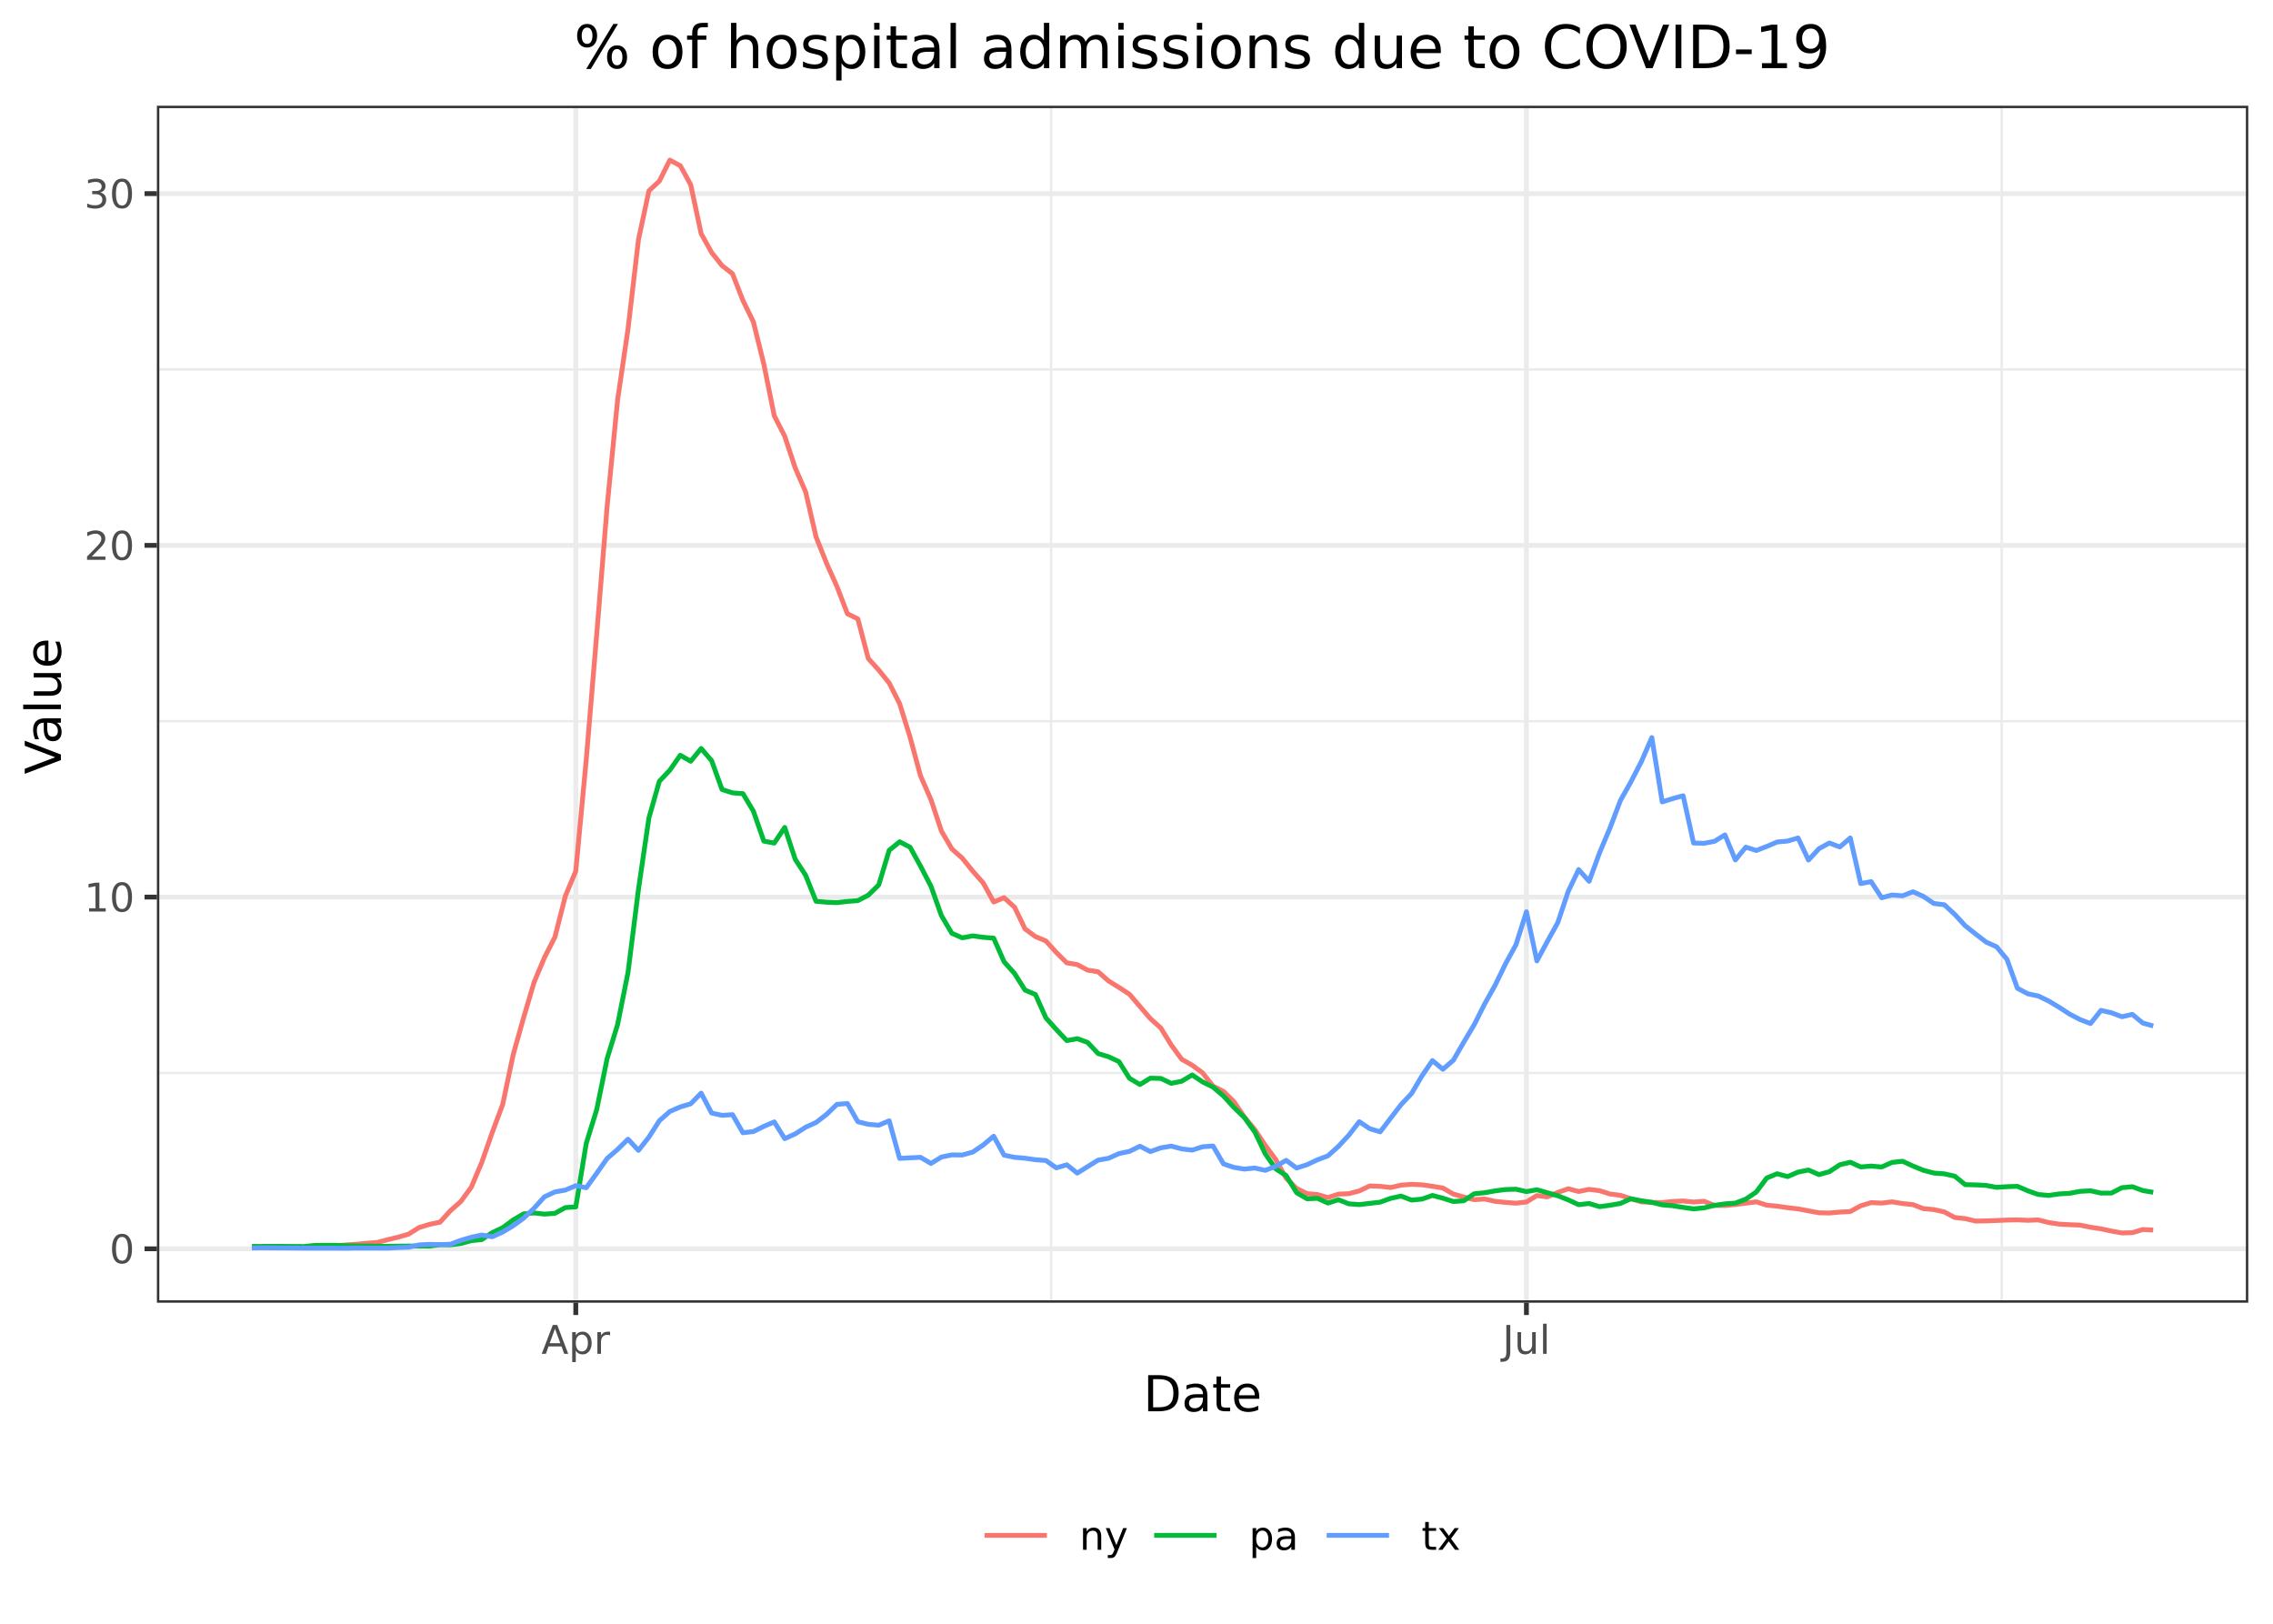
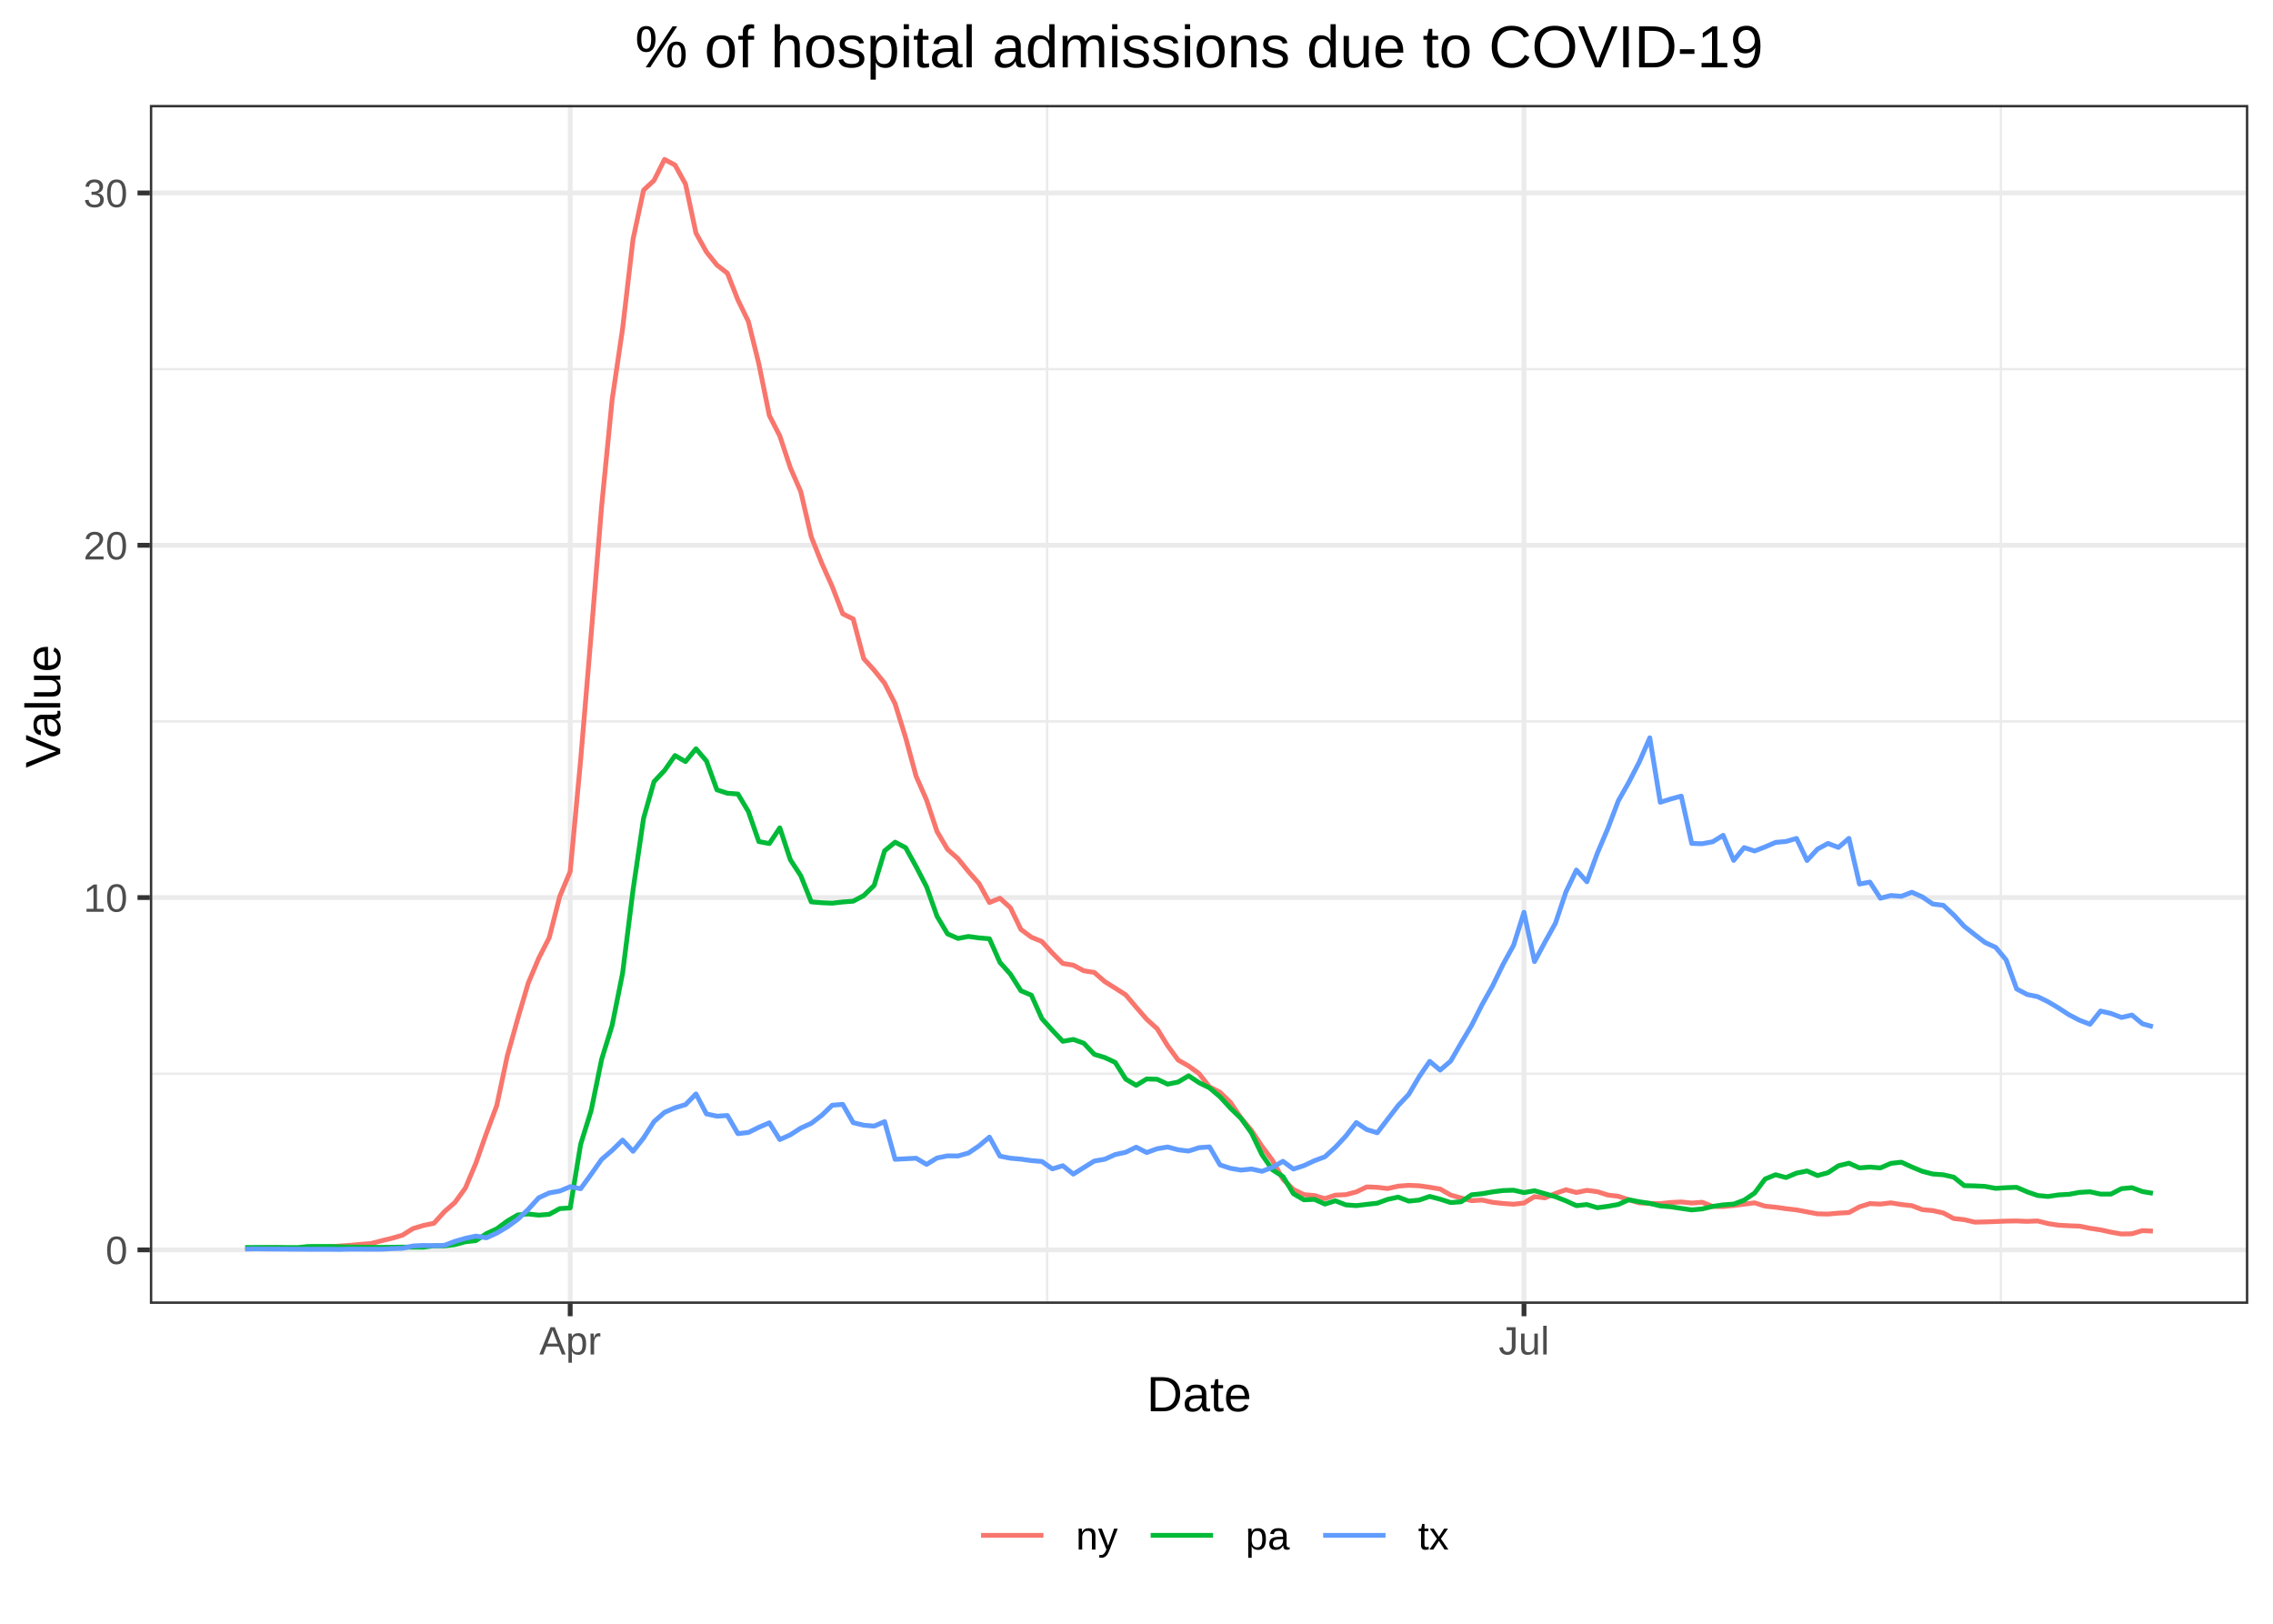
<svg xmlns="http://www.w3.org/2000/svg" viewBox="0 0 504.00 360.00">
  <defs>
    <style type="text/css">
    line, polyline, polygon, path, rect, circle {
      fill: none;
      stroke: #000000;
      stroke-linecap: round;
      stroke-linejoin: round;
      stroke-miterlimit: 10.00;
    }
  </style>
  </defs>
  <rect width="100%" height="100%" style="stroke: none; fill: #FFFFFF;" />
  <rect x="0" y="0.00" width="504.00" height="360.00" style="stroke-width: 1.07; stroke: #FFFFFF; fill: #FFFFFF;" />
  <defs>
-     <clipPath id="cpMzQuNzl8NDk4LjUyfDI4OC44MnwyMy40NA==">
-       <rect x="34.79" y="23.44" width="463.73" height="265.38" />
+     <clipPath id="cpMzMuMjN8NDk4LjUyfDI4OS4wOHwyMy4yNw==">
+       <rect x="33.23" y="23.27" width="465.29" height="265.81" />
    </clipPath>
  </defs>
-   <rect x="34.79" y="23.44" width="463.73" height="265.38" style="stroke-width: 1.07; stroke: none; fill: #FFFFFF;" clip-path="url(#cpMzQuNzl8NDk4LjUyfDI4OC44MnwyMy40NA==)" />
-   <polyline points="34.79,237.88 498.52,237.88 " style="stroke-width: 0.53; stroke: #EBEBEB; stroke-linecap: butt;" clip-path="url(#cpMzQuNzl8NDk4LjUyfDI4OC44MnwyMy40NA==)" />
-   <polyline points="34.79,159.90 498.52,159.90 " style="stroke-width: 0.53; stroke: #EBEBEB; stroke-linecap: butt;" clip-path="url(#cpMzQuNzl8NDk4LjUyfDI4OC44MnwyMy40NA==)" />
-   <polyline points="34.79,81.92 498.52,81.92 " style="stroke-width: 0.53; stroke: #EBEBEB; stroke-linecap: butt;" clip-path="url(#cpMzQuNzl8NDk4LjUyfDI4OC44MnwyMy40NA==)" />
-   <polyline points="233.07,288.82 233.07,23.44 " style="stroke-width: 0.53; stroke: #EBEBEB; stroke-linecap: butt;" clip-path="url(#cpMzQuNzl8NDk4LjUyfDI4OC44MnwyMy40NA==)" />
-   <polyline points="443.85,288.82 443.85,23.44 " style="stroke-width: 0.53; stroke: #EBEBEB; stroke-linecap: butt;" clip-path="url(#cpMzQuNzl8NDk4LjUyfDI4OC44MnwyMy40NA==)" />
-   <polyline points="34.79,276.87 498.52,276.87 " style="stroke-width: 1.07; stroke: #EBEBEB; stroke-linecap: butt;" clip-path="url(#cpMzQuNzl8NDk4LjUyfDI4OC44MnwyMy40NA==)" />
-   <polyline points="34.79,198.89 498.52,198.89 " style="stroke-width: 1.07; stroke: #EBEBEB; stroke-linecap: butt;" clip-path="url(#cpMzQuNzl8NDk4LjUyfDI4OC44MnwyMy40NA==)" />
-   <polyline points="34.79,120.91 498.52,120.91 " style="stroke-width: 1.07; stroke: #EBEBEB; stroke-linecap: butt;" clip-path="url(#cpMzQuNzl8NDk4LjUyfDI4OC44MnwyMy40NA==)" />
-   <polyline points="34.79,42.93 498.52,42.93 " style="stroke-width: 1.07; stroke: #EBEBEB; stroke-linecap: butt;" clip-path="url(#cpMzQuNzl8NDk4LjUyfDI4OC44MnwyMy40NA==)" />
-   <polyline points="127.67,288.82 127.67,23.44 " style="stroke-width: 1.07; stroke: #EBEBEB; stroke-linecap: butt;" clip-path="url(#cpMzQuNzl8NDk4LjUyfDI4OC44MnwyMy40NA==)" />
-   <polyline points="338.46,288.82 338.46,23.44 " style="stroke-width: 1.07; stroke: #EBEBEB; stroke-linecap: butt;" clip-path="url(#cpMzQuNzl8NDk4LjUyfDI4OC44MnwyMy40NA==)" />
-   <polyline points="55.87,276.49 58.18,276.52 60.50,276.45 62.82,276.41 65.13,276.48 67.45,276.55 69.76,276.41 72.08,276.35 74.40,276.21 76.71,276.02 79.03,275.86 81.35,275.64 83.66,275.46 85.98,274.85 88.30,274.29 90.61,273.62 92.93,272.16 95.24,271.45 97.56,270.97 99.88,268.41 102.19,266.38 104.51,263.19 106.83,257.69 109.14,251.10 111.46,244.88 113.77,233.91 116.09,225.66 118.41,217.82 120.72,212.31 123.04,207.77 125.36,198.65 127.67,193.12 129.99,168.42 132.31,140.66 134.62,112.29 136.94,88.69 139.25,72.96 141.57,53.14 143.89,42.31 146.20,40.15 148.52,35.50 150.84,36.74 153.15,40.95 155.47,51.81 157.79,55.98 160.10,58.89 162.42,60.69 164.73,66.61 167.05,71.37 169.37,80.74 171.68,92.18 174.00,96.71 176.32,103.73 178.63,109.04 180.95,119.04 183.27,124.88 185.58,130.04 187.90,136.07 190.21,137.22 192.53,146.00 194.85,148.56 197.16,151.43 199.48,156.02 201.80,163.46 204.11,172.02 206.43,177.30 208.75,184.26 211.06,188.21 213.38,190.28 215.69,193.14 218.01,195.76 220.33,199.98 222.64,199.03 224.96,201.13 227.28,205.95 229.59,207.65 231.91,208.62 234.23,211.18 236.54,213.47 238.86,213.86 241.17,215.09 243.49,215.46 245.81,217.49 248.12,218.93 250.44,220.43 252.76,223.15 255.07,225.83 257.39,227.92 259.70,231.68 262.02,234.85 264.34,236.17 266.65,237.86 268.97,240.80 271.29,241.98 273.60,244.25 275.92,247.66 278.24,250.45 280.55,253.94 282.87,257.07 285.18,261.23 287.50,263.49 289.82,264.64 292.13,264.84 294.45,265.52 296.77,264.75 299.08,264.65 301.40,264.04 303.72,262.93 306.03,263.02 308.35,263.29 310.66,262.76 312.98,262.58 315.30,262.68 317.61,263.01 319.93,263.40 322.25,264.73 324.56,265.39 326.88,265.98 329.20,265.83 331.51,266.35 333.83,266.59 336.14,266.76 338.46,266.49 340.78,265.07 343.09,265.36 345.41,264.38 347.73,263.56 350.04,264.17 352.36,263.69 354.68,263.99 356.99,264.72 359.31,265.01 361.62,265.78 363.94,266.46 366.26,266.58 368.57,266.62 370.89,266.38 373.21,266.27 375.52,266.51 377.84,266.33 380.16,267.26 382.47,267.28 384.79,267.05 387.10,266.76 389.42,266.46 391.74,267.20 394.05,267.42 396.37,267.76 398.69,268.02 401.00,268.46 403.32,268.89 405.63,268.94 407.95,268.73 410.27,268.61 412.58,267.34 414.90,266.63 417.22,266.74 419.53,266.46 421.85,266.84 424.17,267.08 426.48,267.97 428.80,268.18 431.11,268.69 433.43,269.93 435.75,270.18 438.06,270.73 440.38,270.68 442.70,270.60 445.01,270.50 447.33,270.46 449.65,270.56 451.96,270.47 454.28,271.05 456.59,271.40 458.91,271.53 461.23,271.62 463.54,272.09 465.86,272.44 468.18,272.94 470.49,273.36 472.81,273.30 475.13,272.60 477.44,272.71 " style="stroke-width: 1.07; stroke: #F8766D; stroke-linecap: butt;" clip-path="url(#cpMzQuNzl8NDk4LjUyfDI4OC44MnwyMy40NA==)" />
-   <polyline points="55.87,276.34 58.18,276.33 60.50,276.33 62.82,276.33 65.13,276.35 67.45,276.36 69.76,276.12 72.08,276.11 74.40,276.11 76.71,276.18 79.03,276.23 81.35,276.27 83.66,276.30 85.98,276.31 88.30,276.28 90.61,276.26 92.93,276.26 95.24,276.27 97.56,275.95 99.88,275.99 102.19,275.70 104.51,275.07 106.83,274.83 109.14,273.29 111.46,272.20 113.77,270.49 116.09,269.13 118.41,268.92 120.72,269.18 123.04,269.01 125.36,267.73 127.67,267.58 129.99,253.49 132.31,246.02 134.62,234.70 136.94,227.16 139.25,215.62 141.57,197.17 143.89,181.33 146.20,173.22 148.52,170.76 150.84,167.45 153.15,168.78 155.47,165.95 157.79,168.65 160.10,175.04 162.42,175.79 164.73,175.96 167.05,179.84 169.37,186.49 171.68,186.92 174.00,183.45 176.32,190.50 178.63,194.05 180.95,199.83 183.27,200.03 185.58,200.12 187.90,199.86 190.21,199.68 192.53,198.46 194.85,196.19 197.16,188.53 199.48,186.63 201.80,187.84 204.11,192.03 206.43,196.49 208.75,203.02 211.06,206.92 213.38,207.93 215.69,207.49 218.01,207.81 220.33,208.00 222.64,213.24 224.96,215.83 227.28,219.51 229.59,220.49 231.91,225.68 234.23,228.26 236.54,230.71 238.86,230.28 241.17,231.12 243.49,233.59 245.81,234.29 248.12,235.38 250.44,239.07 252.76,240.45 255.07,239.04 257.39,239.10 259.70,240.19 262.02,239.72 264.34,238.33 266.65,239.87 268.97,241.02 271.29,242.99 273.60,245.52 275.92,247.77 278.24,250.99 280.55,255.80 282.87,259.15 285.18,260.63 287.50,264.43 289.82,265.78 292.13,265.69 294.45,266.73 296.77,266.00 299.08,266.90 301.40,267.07 303.72,266.80 306.03,266.53 308.35,265.69 310.66,265.18 312.98,266.07 315.30,265.85 317.61,265.04 319.93,265.65 322.25,266.39 324.56,266.23 326.88,264.67 329.20,264.44 331.51,264.03 333.83,263.73 336.14,263.66 338.46,264.19 340.78,263.78 343.09,264.44 345.41,265.11 347.73,266.02 350.04,267.09 352.36,266.83 354.68,267.53 356.99,267.22 359.31,266.81 361.62,265.78 363.94,266.22 366.26,266.57 368.57,267.13 370.89,267.33 373.21,267.69 375.52,268.02 377.84,267.80 380.16,267.24 382.47,266.91 384.79,266.74 387.10,265.86 389.42,264.29 391.74,261.18 394.05,260.23 396.37,260.86 398.69,259.87 401.00,259.41 403.32,260.42 405.63,259.78 407.95,258.24 410.27,257.68 412.58,258.72 414.90,258.53 417.22,258.73 419.53,257.72 421.85,257.46 424.17,258.52 426.48,259.47 428.80,260.08 431.11,260.25 433.43,260.77 435.75,262.65 438.06,262.70 440.38,262.82 442.70,263.25 445.01,263.10 447.33,263.02 449.65,264.02 451.96,264.83 454.28,265.04 456.59,264.70 458.91,264.57 461.23,264.13 463.54,264.01 465.86,264.52 468.18,264.52 470.49,263.32 472.81,263.10 475.13,263.96 477.44,264.35 " style="stroke-width: 1.07; stroke: #00BA38; stroke-linecap: butt;" clip-path="url(#cpMzQuNzl8NDk4LjUyfDI4OC44MnwyMy40NA==)" />
-   <polyline points="55.87,276.69 58.18,276.64 60.50,276.67 62.82,276.68 65.13,276.70 67.45,276.72 69.76,276.73 72.08,276.73 74.40,276.73 76.71,276.75 79.03,276.70 81.35,276.71 83.66,276.71 85.98,276.72 88.30,276.59 90.61,276.52 92.93,276.00 95.24,275.89 97.56,275.94 99.88,275.86 102.19,274.99 104.51,274.31 106.83,273.81 109.14,274.21 111.46,273.16 113.77,271.78 116.09,270.09 118.41,267.89 120.72,265.34 123.04,264.26 125.36,263.85 127.67,262.88 129.99,263.33 132.31,260.13 134.62,256.84 136.94,254.84 139.25,252.57 141.57,255.05 143.89,252.10 146.20,248.48 148.52,246.43 150.84,245.42 153.15,244.72 155.47,242.36 157.79,246.77 160.10,247.28 162.42,247.13 164.73,251.14 167.05,250.88 169.37,249.73 171.68,248.74 174.00,252.45 176.32,251.40 178.63,249.92 180.95,248.86 183.27,247.08 185.58,244.85 187.90,244.66 190.21,248.70 192.53,249.27 194.85,249.47 197.16,248.49 199.48,256.83 201.80,256.70 204.11,256.59 206.43,257.95 208.75,256.53 211.06,256.05 213.38,256.08 215.69,255.43 218.01,253.86 220.33,251.91 222.64,256.11 224.96,256.59 227.28,256.79 229.59,257.12 231.91,257.30 234.23,258.93 236.54,258.24 238.86,260.09 241.17,258.65 243.49,257.21 245.81,256.80 248.12,255.76 250.44,255.27 252.76,254.13 255.07,255.32 257.39,254.49 259.70,254.10 262.02,254.72 264.34,255.00 266.65,254.25 268.97,254.08 271.29,258.05 273.60,258.82 275.92,259.20 278.24,258.96 280.55,259.48 282.87,258.59 285.18,257.26 287.50,258.97 289.82,258.22 292.13,257.14 294.45,256.26 296.77,254.17 299.08,251.68 301.40,248.69 303.72,250.24 306.03,250.94 308.35,247.91 310.66,244.91 312.98,242.45 315.30,238.53 317.61,235.14 319.93,237.07 322.25,235.07 324.56,231.07 326.88,227.19 329.20,222.58 331.51,218.45 333.83,213.67 336.14,209.46 338.46,202.15 340.78,213.05 343.09,208.74 345.41,204.55 347.73,197.63 350.04,192.80 352.36,195.39 354.68,189.06 356.99,183.57 359.31,177.46 361.62,173.36 363.94,168.87 366.26,163.53 368.57,177.79 370.89,177.06 373.21,176.43 375.52,186.91 377.84,186.97 380.16,186.53 382.47,185.11 384.79,190.66 387.10,187.82 389.42,188.57 391.74,187.67 394.05,186.68 396.37,186.47 398.69,185.79 401.00,190.68 403.32,188.17 405.63,186.90 407.95,187.78 410.27,185.78 412.58,195.90 414.90,195.47 417.22,199.04 419.53,198.43 421.85,198.61 424.17,197.71 426.48,198.74 428.80,200.31 431.11,200.59 433.43,202.73 435.75,205.25 438.06,207.08 440.38,208.86 442.70,209.91 445.01,212.69 447.33,219.11 449.65,220.34 451.96,220.82 454.28,221.95 456.59,223.33 458.91,224.84 461.23,226.05 463.54,226.93 465.86,224.01 468.18,224.54 470.49,225.42 472.81,224.90 475.13,226.82 477.44,227.47 " style="stroke-width: 1.07; stroke: #619CFF; stroke-linecap: butt;" clip-path="url(#cpMzQuNzl8NDk4LjUyfDI4OC44MnwyMy40NA==)" />
-   <rect x="34.79" y="23.44" width="463.73" height="265.38" style="stroke-width: 1.07; stroke: #333333;" clip-path="url(#cpMzQuNzl8NDk4LjUyfDI4OC44MnwyMy40NA==)" />
+   <rect x="33.23" y="23.27" width="465.29" height="265.81" style="stroke-width: 1.07; stroke: none; fill: #FFFFFF;" clip-path="url(#cpMzMuMjN8NDk4LjUyfDI4OS4wOHwyMy4yNw==)" />
+   <polyline points="33.23,238.06 498.52,238.06 " style="stroke-width: 0.53; stroke: #EBEBEB; stroke-linecap: butt;" clip-path="url(#cpMzMuMjN8NDk4LjUyfDI4OS4wOHwyMy4yNw==)" />
+   <polyline points="33.23,159.95 498.52,159.95 " style="stroke-width: 0.53; stroke: #EBEBEB; stroke-linecap: butt;" clip-path="url(#cpMzMuMjN8NDk4LjUyfDI4OS4wOHwyMy4yNw==)" />
+   <polyline points="33.23,81.84 498.52,81.84 " style="stroke-width: 0.53; stroke: #EBEBEB; stroke-linecap: butt;" clip-path="url(#cpMzMuMjN8NDk4LjUyfDI4OS4wOHwyMy4yNw==)" />
+   <polyline points="232.18,289.08 232.18,23.27 " style="stroke-width: 0.53; stroke: #EBEBEB; stroke-linecap: butt;" clip-path="url(#cpMzMuMjN8NDk4LjUyfDI4OS4wOHwyMy4yNw==)" />
+   <polyline points="443.67,289.08 443.67,23.27 " style="stroke-width: 0.53; stroke: #EBEBEB; stroke-linecap: butt;" clip-path="url(#cpMzMuMjN8NDk4LjUyfDI4OS4wOHwyMy4yNw==)" />
+   <polyline points="33.23,277.11 498.52,277.11 " style="stroke-width: 1.07; stroke: #EBEBEB; stroke-linecap: butt;" clip-path="url(#cpMzMuMjN8NDk4LjUyfDI4OS4wOHwyMy4yNw==)" />
+   <polyline points="33.23,199.00 498.52,199.00 " style="stroke-width: 1.07; stroke: #EBEBEB; stroke-linecap: butt;" clip-path="url(#cpMzMuMjN8NDk4LjUyfDI4OS4wOHwyMy4yNw==)" />
+   <polyline points="33.23,120.89 498.52,120.89 " style="stroke-width: 1.07; stroke: #EBEBEB; stroke-linecap: butt;" clip-path="url(#cpMzMuMjN8NDk4LjUyfDI4OS4wOHwyMy4yNw==)" />
+   <polyline points="33.23,42.78 498.52,42.78 " style="stroke-width: 1.07; stroke: #EBEBEB; stroke-linecap: butt;" clip-path="url(#cpMzMuMjN8NDk4LjUyfDI4OS4wOHwyMy4yNw==)" />
+   <polyline points="126.43,289.08 126.43,23.27 " style="stroke-width: 1.07; stroke: #EBEBEB; stroke-linecap: butt;" clip-path="url(#cpMzMuMjN8NDk4LjUyfDI4OS4wOHwyMy4yNw==)" />
+   <polyline points="337.92,289.08 337.92,23.27 " style="stroke-width: 1.07; stroke: #EBEBEB; stroke-linecap: butt;" clip-path="url(#cpMzMuMjN8NDk4LjUyfDI4OS4wOHwyMy4yNw==)" />
+   <polyline points="54.38,276.73 56.71,276.76 59.03,276.69 61.35,276.65 63.68,276.73 66.00,276.79 68.33,276.65 70.65,276.59 72.98,276.45 75.30,276.26 77.62,276.10 79.95,275.88 82.27,275.70 84.60,275.09 86.92,274.53 89.24,273.85 91.57,272.39 93.89,271.69 96.22,271.21 98.54,268.64 100.86,266.61 103.19,263.40 105.51,257.90 107.84,251.30 110.16,245.07 112.49,234.08 114.81,225.82 117.13,217.96 119.46,212.44 121.78,207.90 124.11,198.77 126.43,193.22 128.75,168.48 131.08,140.67 133.40,112.26 135.73,88.62 138.05,72.87 140.37,53.01 142.70,42.16 145.02,40.00 147.35,35.35 149.67,36.59 152.00,40.81 154.32,51.68 156.64,55.86 158.97,58.77 161.29,60.58 163.62,66.50 165.94,71.28 168.26,80.66 170.59,92.12 172.91,96.65 175.24,103.69 177.56,109.01 179.88,119.02 182.21,124.87 184.53,130.04 186.86,136.08 189.18,137.23 191.51,146.02 193.83,148.59 196.15,151.47 198.48,156.06 200.80,163.52 203.13,172.09 205.45,177.38 207.77,184.35 210.10,188.31 212.42,190.38 214.75,193.24 217.07,195.87 219.39,200.09 221.72,199.15 224.04,201.25 226.37,206.07 228.69,207.78 231.02,208.75 233.34,211.31 235.66,213.61 237.99,213.99 240.31,215.23 242.64,215.60 244.96,217.63 247.28,219.08 249.61,220.57 251.93,223.30 254.26,225.98 256.58,228.08 258.90,231.84 261.23,235.02 263.55,236.34 265.88,238.04 268.20,240.99 270.52,242.17 272.85,244.44 275.17,247.86 277.50,250.64 279.82,254.14 282.15,257.27 284.47,261.45 286.79,263.71 289.12,264.86 291.44,265.06 293.77,265.75 296.09,264.97 298.41,264.87 300.74,264.26 303.06,263.15 305.39,263.24 307.71,263.51 310.03,262.98 312.36,262.80 314.68,262.90 317.01,263.23 319.33,263.62 321.66,264.95 323.98,265.61 326.30,266.20 328.63,266.06 330.95,266.57 333.28,266.82 335.60,266.99 337.92,266.72 340.25,265.30 342.57,265.58 344.90,264.60 347.22,263.78 349.54,264.39 351.87,263.91 354.19,264.21 356.52,264.95 358.84,265.23 361.17,266.00 363.49,266.68 365.81,266.81 368.14,266.85 370.46,266.60 372.79,266.49 375.11,266.73 377.43,266.55 379.76,267.48 382.08,267.51 384.41,267.28 386.73,266.98 389.05,266.68 391.38,267.42 393.70,267.65 396.03,267.98 398.35,268.25 400.68,268.69 403.00,269.12 405.32,269.17 407.65,268.96 409.97,268.84 412.30,267.57 414.62,266.85 416.94,266.96 419.27,266.68 421.59,267.06 423.92,267.31 426.24,268.19 428.56,268.40 430.89,268.92 433.21,270.16 435.54,270.41 437.86,270.96 440.19,270.91 442.51,270.83 444.83,270.73 447.16,270.70 449.48,270.79 451.81,270.70 454.13,271.28 456.45,271.64 458.78,271.76 461.10,271.85 463.43,272.32 465.75,272.67 468.07,273.18 470.40,273.59 472.72,273.54 475.05,272.84 477.37,272.95 " style="stroke-width: 1.07; stroke: #F8766D; stroke-linecap: butt;" clip-path="url(#cpMzMuMjN8NDk4LjUyfDI4OS4wOHwyMy4yNw==)" />
+   <polyline points="54.38,276.58 56.71,276.57 59.03,276.57 61.35,276.57 63.68,276.59 66.00,276.60 68.33,276.36 70.65,276.35 72.98,276.35 75.30,276.42 77.62,276.47 79.95,276.51 82.27,276.54 84.60,276.55 86.92,276.53 89.24,276.50 91.57,276.50 93.89,276.51 96.22,276.19 98.54,276.23 100.86,275.94 103.19,275.31 105.51,275.06 107.84,273.52 110.16,272.44 112.49,270.72 114.81,269.36 117.13,269.15 119.46,269.41 121.78,269.23 124.11,267.96 126.43,267.81 128.75,253.70 131.08,246.21 133.40,234.88 135.73,227.32 138.05,215.76 140.37,197.28 142.70,181.42 145.02,173.29 147.35,170.82 149.67,167.51 152.00,168.85 154.32,166.01 156.64,168.71 158.97,175.12 161.29,175.87 163.62,176.04 165.94,179.92 168.26,186.59 170.59,187.02 172.91,183.54 175.24,190.60 177.56,194.16 179.88,199.95 182.21,200.15 184.53,200.24 186.86,199.98 189.18,199.80 191.51,198.57 193.83,196.30 196.15,188.63 198.48,186.72 200.80,187.93 203.13,192.13 205.45,196.60 207.77,203.14 210.10,207.05 212.42,208.06 214.75,207.62 217.07,207.94 219.39,208.13 221.72,213.38 224.04,215.97 226.37,219.66 228.69,220.64 231.02,225.84 233.34,228.42 235.66,230.87 237.99,230.45 240.31,231.29 242.64,233.76 244.96,234.46 247.28,235.55 249.61,239.25 251.93,240.63 254.26,239.22 256.58,239.28 258.90,240.37 261.23,239.90 263.55,238.51 265.88,240.05 268.20,241.20 270.52,243.17 272.85,245.71 275.17,247.96 277.50,251.19 279.82,256.01 282.15,259.36 284.47,260.84 286.79,264.65 289.12,266.01 291.44,265.91 293.77,266.95 296.09,266.23 298.41,267.13 300.74,267.30 303.06,267.02 305.39,266.76 307.71,265.91 310.03,265.41 312.36,266.30 314.68,266.07 317.01,265.26 319.33,265.87 321.66,266.62 323.98,266.45 326.30,264.90 328.63,264.66 330.95,264.25 333.28,263.95 335.60,263.88 337.92,264.41 340.25,264.00 342.57,264.66 344.90,265.33 347.22,266.24 349.54,267.31 351.87,267.06 354.19,267.76 356.52,267.45 358.84,267.04 361.17,266.00 363.49,266.44 365.81,266.80 368.14,267.36 370.46,267.56 372.79,267.91 375.11,268.25 377.43,268.03 379.76,267.47 382.08,267.13 384.41,266.96 386.73,266.09 389.05,264.52 391.38,261.40 393.70,260.45 396.03,261.07 398.35,260.09 400.68,259.62 403.00,260.63 405.32,260.00 407.65,258.46 409.97,257.89 412.30,258.93 414.62,258.75 416.94,258.94 419.27,257.93 421.59,257.67 423.92,258.73 426.24,259.69 428.56,260.29 430.89,260.46 433.21,260.99 435.54,262.87 437.86,262.92 440.19,263.04 442.51,263.47 444.83,263.32 447.16,263.24 449.48,264.24 451.81,265.05 454.13,265.27 456.45,264.92 458.78,264.79 461.10,264.36 463.43,264.23 465.75,264.74 468.07,264.74 470.40,263.54 472.72,263.32 475.05,264.18 477.37,264.57 " style="stroke-width: 1.07; stroke: #00BA38; stroke-linecap: butt;" clip-path="url(#cpMzMuMjN8NDk4LjUyfDI4OS4wOHwyMy4yNw==)" />
+   <polyline points="54.38,276.93 56.71,276.88 59.03,276.91 61.35,276.92 63.68,276.94 66.00,276.96 68.33,276.97 70.65,276.97 72.98,276.97 75.30,277.00 77.62,276.94 79.95,276.95 82.27,276.96 84.60,276.96 86.92,276.83 89.24,276.76 91.57,276.24 93.89,276.13 96.22,276.18 98.54,276.10 100.86,275.23 103.19,274.55 105.51,274.05 107.84,274.44 110.16,273.39 112.49,272.01 114.81,270.32 117.13,268.12 119.46,265.56 121.78,264.48 124.11,264.07 126.43,263.10 128.75,263.55 131.08,260.34 133.40,257.05 135.73,255.05 138.05,252.77 140.37,255.25 142.70,252.30 145.02,248.67 147.35,246.62 149.67,245.61 152.00,244.91 154.32,242.54 156.64,246.96 158.97,247.47 161.29,247.32 163.62,251.34 165.94,251.08 168.26,249.93 170.59,248.94 172.91,252.65 175.24,251.60 177.56,250.11 179.88,249.06 182.21,247.28 184.53,245.04 186.86,244.85 189.18,248.90 191.51,249.47 193.83,249.67 196.15,248.68 198.48,257.03 200.80,256.91 203.13,256.79 205.45,258.16 207.77,256.74 210.10,256.26 212.42,256.29 214.75,255.63 217.07,254.06 219.39,252.11 221.72,256.32 224.04,256.79 226.37,256.99 228.69,257.32 231.02,257.51 233.34,259.15 235.66,258.45 237.99,260.31 240.31,258.86 242.64,257.42 244.96,257.01 247.28,255.97 249.61,255.47 251.93,254.34 254.26,255.53 256.58,254.69 258.90,254.30 261.23,254.92 263.55,255.20 265.88,254.45 268.20,254.28 270.52,258.27 272.85,259.03 275.17,259.42 277.50,259.18 279.82,259.69 282.15,258.81 284.47,257.47 286.79,259.19 289.12,258.43 291.44,257.35 293.77,256.47 296.09,254.37 298.41,251.88 300.74,248.88 303.06,250.44 305.39,251.14 307.71,248.11 310.03,245.10 312.36,242.63 314.68,238.71 317.01,235.31 319.33,237.25 321.66,235.25 323.98,231.24 326.30,227.35 328.63,222.73 330.95,218.60 333.28,213.81 335.60,209.60 337.92,202.27 340.25,213.19 342.57,208.87 344.90,204.67 347.22,197.74 349.54,192.90 351.87,195.49 354.19,189.15 356.52,183.66 358.84,177.54 361.17,173.43 363.49,168.93 365.81,163.58 368.14,177.87 370.46,177.14 372.79,176.51 375.11,187.00 377.43,187.06 379.76,186.63 382.08,185.20 384.41,190.76 386.73,187.92 389.05,188.67 391.38,187.77 393.70,186.77 396.03,186.56 398.35,185.89 400.68,190.78 403.00,188.26 405.32,187.00 407.65,187.88 409.97,185.87 412.30,196.00 414.62,195.57 416.94,199.15 419.27,198.54 421.59,198.72 423.92,197.82 426.24,198.85 428.56,200.43 430.89,200.71 433.21,202.85 435.54,205.38 437.86,207.21 440.19,208.99 442.51,210.04 444.83,212.82 447.16,219.26 449.48,220.49 451.81,220.97 454.13,222.10 456.45,223.48 458.78,224.99 461.10,226.20 463.43,227.09 465.75,224.16 468.07,224.69 470.40,225.58 472.72,225.05 475.05,226.98 477.37,227.63 " style="stroke-width: 1.07; stroke: #619CFF; stroke-linecap: butt;" clip-path="url(#cpMzMuMjN8NDk4LjUyfDI4OS4wOHwyMy4yNw==)" />
+   <rect x="33.23" y="23.27" width="465.29" height="265.81" style="stroke-width: 1.07; stroke: #333333;" clip-path="url(#cpMzMuMjN8NDk4LjUyfDI4OS4wOHwyMy4yNw==)" />
  <defs>
    <clipPath id="cpMC4wMHw1MDQuMDB8MzYwLjAwfDAuMDA=">
      <rect x="0.00" y="0.00" width="504.00" height="360.00" />
    </clipPath>
  </defs>
  <g clip-path="url(#cpMC4wMHw1MDQuMDB8MzYwLjAwfDAuMDA=)">
-     <text x="24.26" y="280.08" style="font-size: 8.80px; fill: #4D4D4D; font-family: DejaVu Sans;" textLength="5.60px" lengthAdjust="spacingAndGlyphs">0</text>
+     <text x="23.41" y="280.26" style="font-size: 8.80px; fill: #4D4D4D; font-family: Arial;" textLength="4.89px" lengthAdjust="spacingAndGlyphs">0</text>
  </g>
  <g clip-path="url(#cpMC4wMHw1MDQuMDB8MzYwLjAwfDAuMDA=)">
-     <text x="18.66" y="202.10" style="font-size: 8.80px; fill: #4D4D4D; font-family: DejaVu Sans;" textLength="11.20px" lengthAdjust="spacingAndGlyphs">10</text>
+     <text x="18.51" y="202.15" style="font-size: 8.80px; fill: #4D4D4D; font-family: Arial;" textLength="9.79px" lengthAdjust="spacingAndGlyphs">10</text>
  </g>
  <g clip-path="url(#cpMC4wMHw1MDQuMDB8MzYwLjAwfDAuMDA=)">
-     <text x="18.66" y="124.12" style="font-size: 8.80px; fill: #4D4D4D; font-family: DejaVu Sans;" textLength="11.20px" lengthAdjust="spacingAndGlyphs">20</text>
+     <text x="18.51" y="124.04" style="font-size: 8.80px; fill: #4D4D4D; font-family: Arial;" textLength="9.79px" lengthAdjust="spacingAndGlyphs">20</text>
  </g>
  <g clip-path="url(#cpMC4wMHw1MDQuMDB8MzYwLjAwfDAuMDA=)">
-     <text x="18.66" y="46.13" style="font-size: 8.80px; fill: #4D4D4D; font-family: DejaVu Sans;" textLength="11.20px" lengthAdjust="spacingAndGlyphs">30</text>
+     <text x="18.51" y="45.93" style="font-size: 8.80px; fill: #4D4D4D; font-family: Arial;" textLength="9.79px" lengthAdjust="spacingAndGlyphs">30</text>
  </g>
-   <polyline points="32.05,276.87 34.79,276.87 " style="stroke-width: 1.07; stroke: #333333; stroke-linecap: butt;" clip-path="url(#cpMC4wMHw1MDQuMDB8MzYwLjAwfDAuMDA=)" />
-   <polyline points="32.05,198.89 34.79,198.89 " style="stroke-width: 1.07; stroke: #333333; stroke-linecap: butt;" clip-path="url(#cpMC4wMHw1MDQuMDB8MzYwLjAwfDAuMDA=)" />
-   <polyline points="32.05,120.91 34.79,120.91 " style="stroke-width: 1.07; stroke: #333333; stroke-linecap: butt;" clip-path="url(#cpMC4wMHw1MDQuMDB8MzYwLjAwfDAuMDA=)" />
-   <polyline points="32.05,42.93 34.79,42.93 " style="stroke-width: 1.07; stroke: #333333; stroke-linecap: butt;" clip-path="url(#cpMC4wMHw1MDQuMDB8MzYwLjAwfDAuMDA=)" />
-   <polyline points="127.67,291.56 127.67,288.82 " style="stroke-width: 1.07; stroke: #333333; stroke-linecap: butt;" clip-path="url(#cpMC4wMHw1MDQuMDB8MzYwLjAwfDAuMDA=)" />
-   <polyline points="338.46,291.56 338.46,288.82 " style="stroke-width: 1.07; stroke: #333333; stroke-linecap: butt;" clip-path="url(#cpMC4wMHw1MDQuMDB8MzYwLjAwfDAuMDA=)" />
+   <polyline points="30.49,277.11 33.23,277.11 " style="stroke-width: 1.07; stroke: #333333; stroke-linecap: butt;" clip-path="url(#cpMC4wMHw1MDQuMDB8MzYwLjAwfDAuMDA=)" />
+   <polyline points="30.49,199.00 33.23,199.00 " style="stroke-width: 1.07; stroke: #333333; stroke-linecap: butt;" clip-path="url(#cpMC4wMHw1MDQuMDB8MzYwLjAwfDAuMDA=)" />
+   <polyline points="30.49,120.89 33.23,120.89 " style="stroke-width: 1.07; stroke: #333333; stroke-linecap: butt;" clip-path="url(#cpMC4wMHw1MDQuMDB8MzYwLjAwfDAuMDA=)" />
+   <polyline points="30.49,42.78 33.23,42.78 " style="stroke-width: 1.07; stroke: #333333; stroke-linecap: butt;" clip-path="url(#cpMC4wMHw1MDQuMDB8MzYwLjAwfDAuMDA=)" />
+   <polyline points="126.43,291.82 126.43,289.08 " style="stroke-width: 1.07; stroke: #333333; stroke-linecap: butt;" clip-path="url(#cpMC4wMHw1MDQuMDB8MzYwLjAwfDAuMDA=)" />
+   <polyline points="337.92,291.82 337.92,289.08 " style="stroke-width: 1.07; stroke: #333333; stroke-linecap: butt;" clip-path="url(#cpMC4wMHw1MDQuMDB8MzYwLjAwfDAuMDA=)" />
  <g clip-path="url(#cpMC4wMHw1MDQuMDB8MzYwLjAwfDAuMDA=)">
-     <text x="120.06" y="300.16" style="font-size: 8.80px; fill: #4D4D4D; font-family: DejaVu Sans;" textLength="15.22px" lengthAdjust="spacingAndGlyphs">Apr</text>
+     <text x="119.58" y="300.31" style="font-size: 8.80px; fill: #4D4D4D; font-family: Arial;" textLength="13.69px" lengthAdjust="spacingAndGlyphs">Apr</text>
  </g>
  <g clip-path="url(#cpMC4wMHw1MDQuMDB8MzYwLjAwfDAuMDA=)">
-     <text x="333.15" y="300.16" style="font-size: 8.80px; fill: #4D4D4D; font-family: DejaVu Sans;" textLength="10.62px" lengthAdjust="spacingAndGlyphs">Jul</text>
+     <text x="332.30" y="300.31" style="font-size: 8.80px; fill: #4D4D4D; font-family: Arial;" textLength="11.25px" lengthAdjust="spacingAndGlyphs">Jul</text>
  </g>
  <g clip-path="url(#cpMC4wMHw1MDQuMDB8MzYwLjAwfDAuMDA=)">
-     <text x="253.51" y="312.90" style="font-size: 11.00px; font-family: DejaVu Sans;" textLength="26.29px" lengthAdjust="spacingAndGlyphs">Date</text>
+     <text x="254.26" y="312.90" style="font-size: 11.00px; font-family: Arial;" textLength="23.24px" lengthAdjust="spacingAndGlyphs">Date</text>
  </g>
  <g clip-path="url(#cpMC4wMHw1MDQuMDB8MzYwLjAwfDAuMDA=)">
-     <text transform="translate(13.50,171.66) rotate(-90)" style="font-size: 11.00px; font-family: DejaVu Sans;" textLength="31.06px" lengthAdjust="spacingAndGlyphs">Value</text>
+     <text transform="translate(13.35,170.24) rotate(-90)" style="font-size: 11.00px; font-family: Arial;" textLength="28.13px" lengthAdjust="spacingAndGlyphs">Value</text>
  </g>
-   <rect x="205.63" y="326.28" width="122.05" height="28.24" style="stroke-width: 1.07; stroke: none; fill: #FFFFFF;" clip-path="url(#cpMC4wMHw1MDQuMDB8MzYwLjAwfDAuMDA=)" />
-   <rect x="216.59" y="331.76" width="17.28" height="17.28" style="stroke-width: 1.07; stroke: none; fill: #FFFFFF;" clip-path="url(#cpMC4wMHw1MDQuMDB8MzYwLjAwfDAuMDA=)" />
-   <line x1="218.31" y1="340.40" x2="232.14" y2="340.40" style="stroke-width: 1.07; stroke: #F8766D; stroke-linecap: butt;" clip-path="url(#cpMC4wMHw1MDQuMDB8MzYwLjAwfDAuMDA=)" />
-   <rect x="254.19" y="331.76" width="17.28" height="17.28" style="stroke-width: 1.07; stroke: none; fill: #FFFFFF;" clip-path="url(#cpMC4wMHw1MDQuMDB8MzYwLjAwfDAuMDA=)" />
-   <line x1="255.92" y1="340.40" x2="269.75" y2="340.40" style="stroke-width: 1.07; stroke: #00BA38; stroke-linecap: butt;" clip-path="url(#cpMC4wMHw1MDQuMDB8MzYwLjAwfDAuMDA=)" />
-   <rect x="292.44" y="331.76" width="17.28" height="17.28" style="stroke-width: 1.07; stroke: none; fill: #FFFFFF;" clip-path="url(#cpMC4wMHw1MDQuMDB8MzYwLjAwfDAuMDA=)" />
-   <line x1="294.17" y1="340.40" x2="307.99" y2="340.40" style="stroke-width: 1.07; stroke: #619CFF; stroke-linecap: butt;" clip-path="url(#cpMC4wMHw1MDQuMDB8MzYwLjAwfDAuMDA=)" />
+   <rect x="204.85" y="326.28" width="122.05" height="28.24" style="stroke-width: 1.07; stroke: none; fill: #FFFFFF;" clip-path="url(#cpMC4wMHw1MDQuMDB8MzYwLjAwfDAuMDA=)" />
+   <rect x="215.81" y="331.76" width="17.28" height="17.28" style="stroke-width: 1.07; stroke: none; fill: #FFFFFF;" clip-path="url(#cpMC4wMHw1MDQuMDB8MzYwLjAwfDAuMDA=)" />
+   <line x1="217.54" y1="340.40" x2="231.36" y2="340.40" style="stroke-width: 1.07; stroke: #F8766D; stroke-linecap: butt;" clip-path="url(#cpMC4wMHw1MDQuMDB8MzYwLjAwfDAuMDA=)" />
+   <rect x="253.42" y="331.76" width="17.28" height="17.28" style="stroke-width: 1.07; stroke: none; fill: #FFFFFF;" clip-path="url(#cpMC4wMHw1MDQuMDB8MzYwLjAwfDAuMDA=)" />
+   <line x1="255.14" y1="340.40" x2="268.97" y2="340.40" style="stroke-width: 1.07; stroke: #00BA38; stroke-linecap: butt;" clip-path="url(#cpMC4wMHw1MDQuMDB8MzYwLjAwfDAuMDA=)" />
+   <rect x="291.66" y="331.76" width="17.28" height="17.28" style="stroke-width: 1.07; stroke: none; fill: #FFFFFF;" clip-path="url(#cpMC4wMHw1MDQuMDB8MzYwLjAwfDAuMDA=)" />
+   <line x1="293.39" y1="340.40" x2="307.22" y2="340.40" style="stroke-width: 1.07; stroke: #619CFF; stroke-linecap: butt;" clip-path="url(#cpMC4wMHw1MDQuMDB8MzYwLjAwfDAuMDA=)" />
  <g clip-path="url(#cpMC4wMHw1MDQuMDB8MzYwLjAwfDAuMDA=)">
-     <text x="239.35" y="343.61" style="font-size: 8.80px; font-family: DejaVu Sans;" textLength="10.79px" lengthAdjust="spacingAndGlyphs">ny</text>
+     <text x="238.57" y="343.55" style="font-size: 8.80px; font-family: Arial;" textLength="9.29px" lengthAdjust="spacingAndGlyphs">ny</text>
  </g>
  <g clip-path="url(#cpMC4wMHw1MDQuMDB8MzYwLjAwfDAuMDA=)">
-     <text x="276.95" y="343.61" style="font-size: 8.80px; font-family: DejaVu Sans;" textLength="10.98px" lengthAdjust="spacingAndGlyphs">pa</text>
+     <text x="276.18" y="343.55" style="font-size: 8.80px; font-family: Arial;" textLength="9.79px" lengthAdjust="spacingAndGlyphs">pa</text>
  </g>
  <g clip-path="url(#cpMC4wMHw1MDQuMDB8MzYwLjAwfDAuMDA=)">
-     <text x="315.20" y="343.61" style="font-size: 8.80px; font-family: DejaVu Sans;" textLength="8.66px" lengthAdjust="spacingAndGlyphs">tx</text>
+     <text x="314.42" y="343.55" style="font-size: 8.80px; font-family: Arial;" textLength="6.84px" lengthAdjust="spacingAndGlyphs">tx</text>
  </g>
  <g clip-path="url(#cpMC4wMHw1MDQuMDB8MzYwLjAwfDAuMDA=)">
-     <text x="127.23" y="15.10" style="font-size: 13.20px; font-family: DejaVu Sans;" textLength="278.84px" lengthAdjust="spacingAndGlyphs">% of hospital admissions due to COVID-19</text>
+     <text x="140.78" y="14.93" style="font-size: 13.20px; font-family: Arial;" textLength="250.19px" lengthAdjust="spacingAndGlyphs">% of hospital admissions due to COVID-19</text>
  </g>
</svg>
